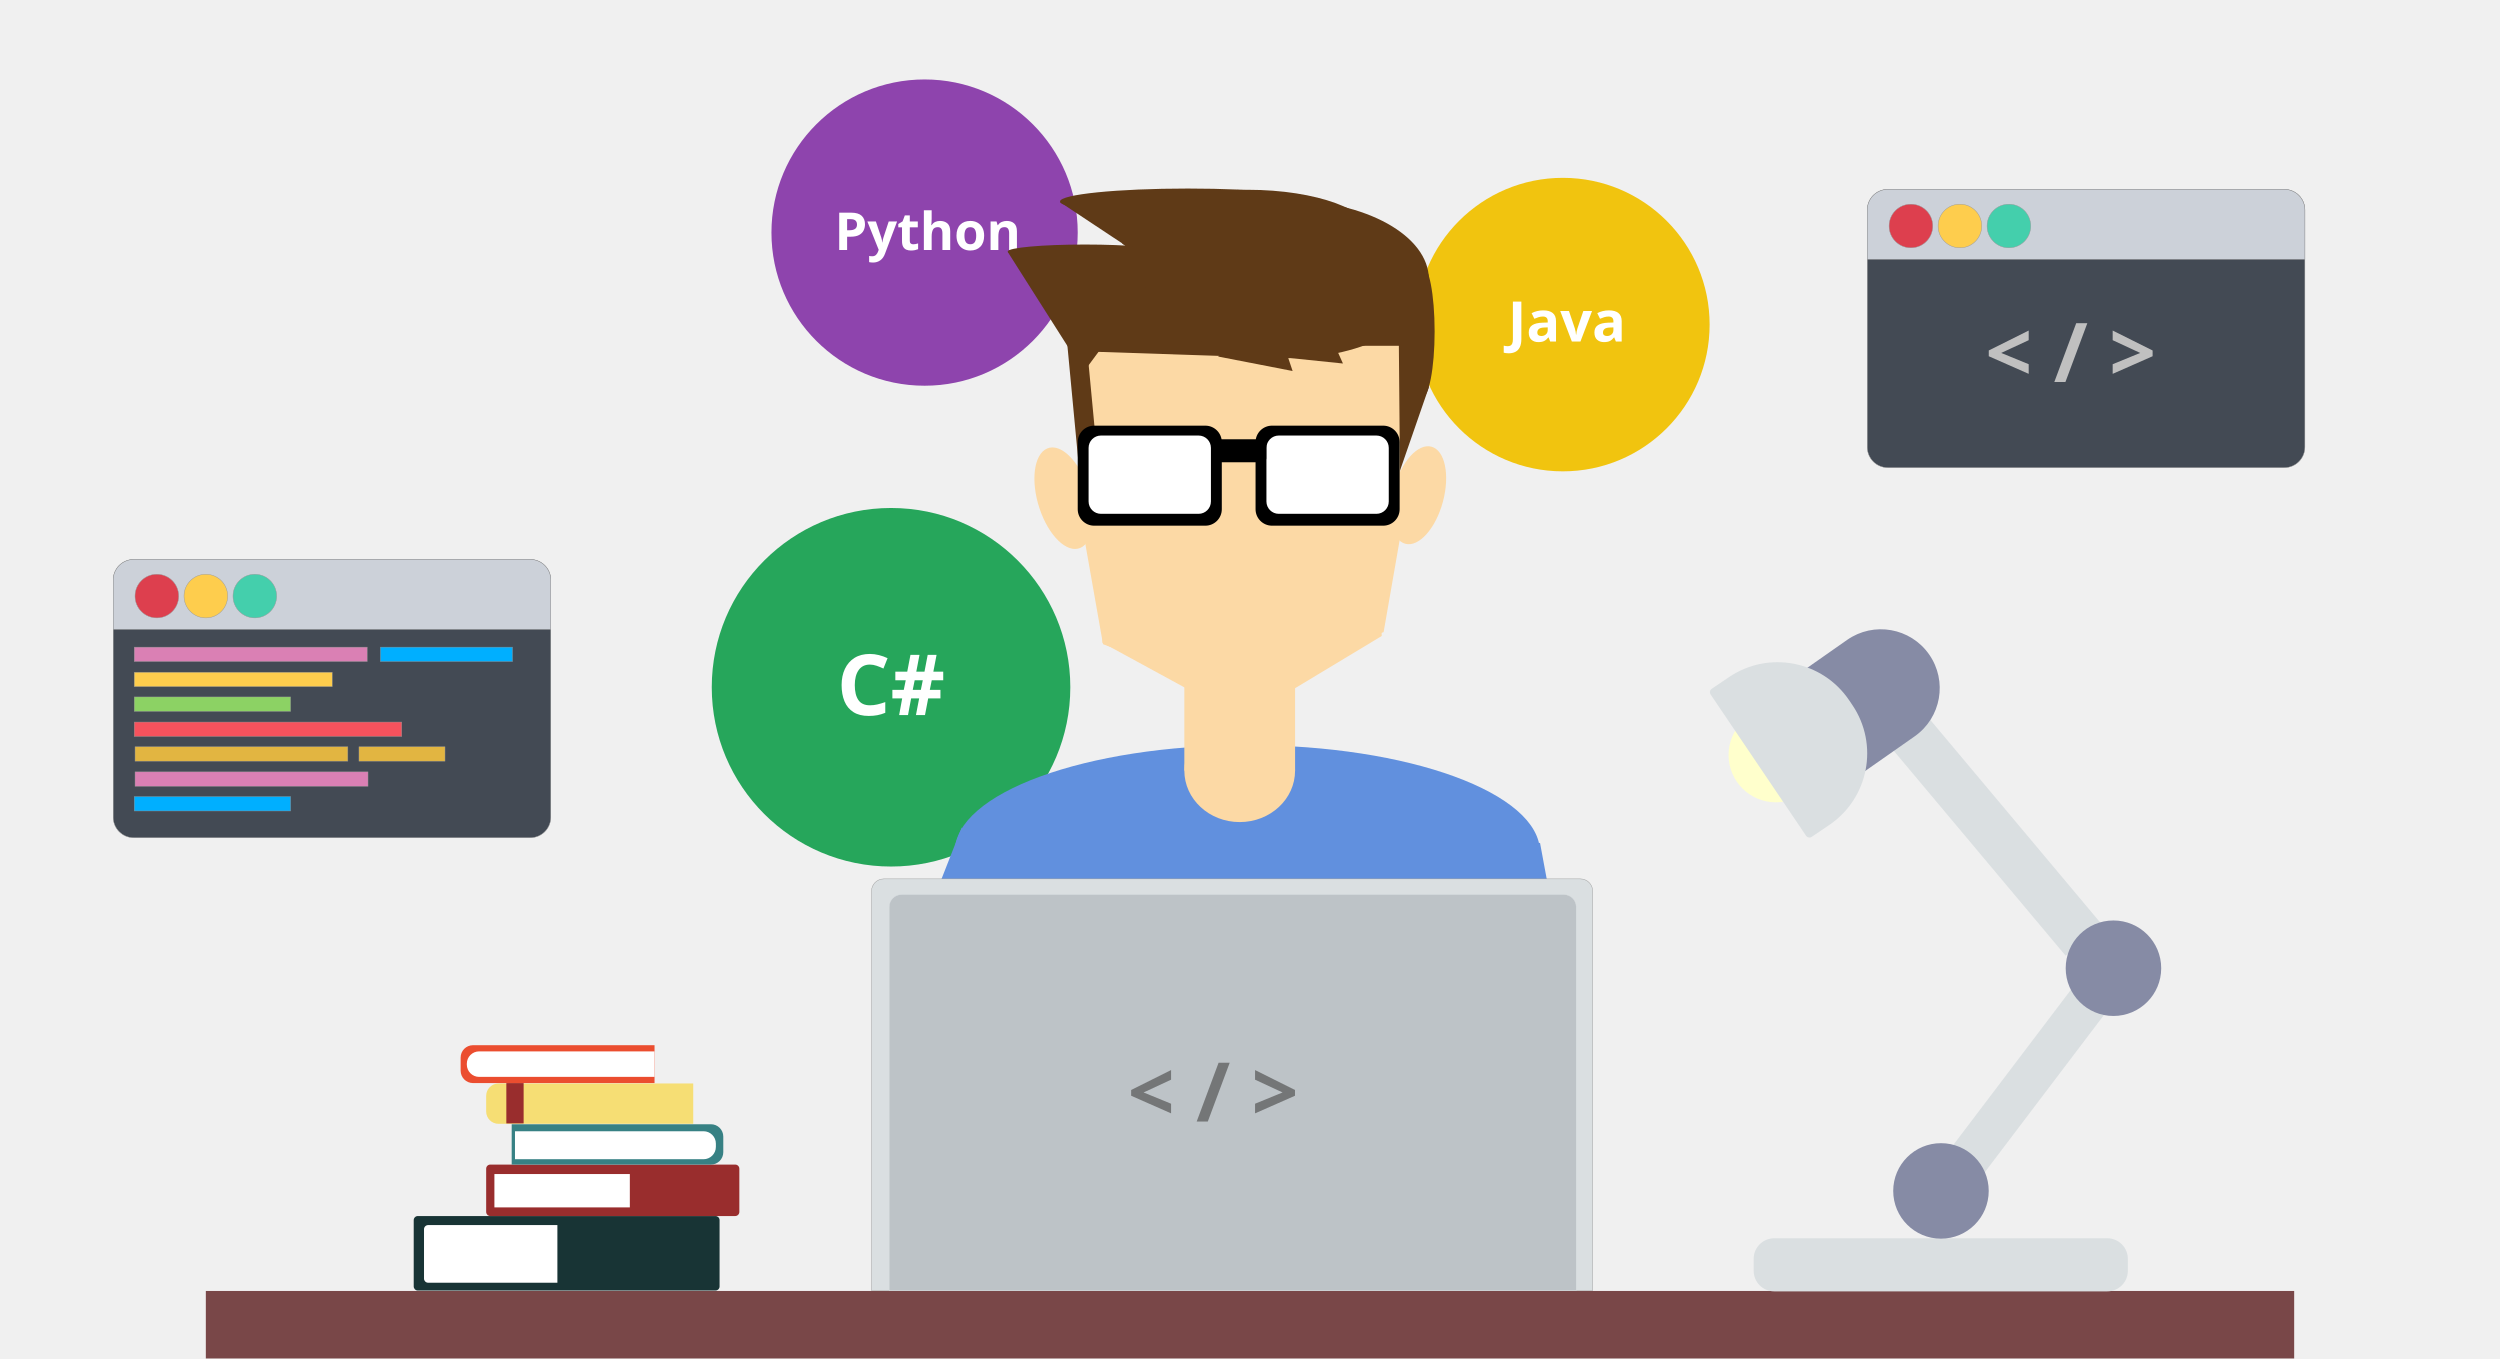
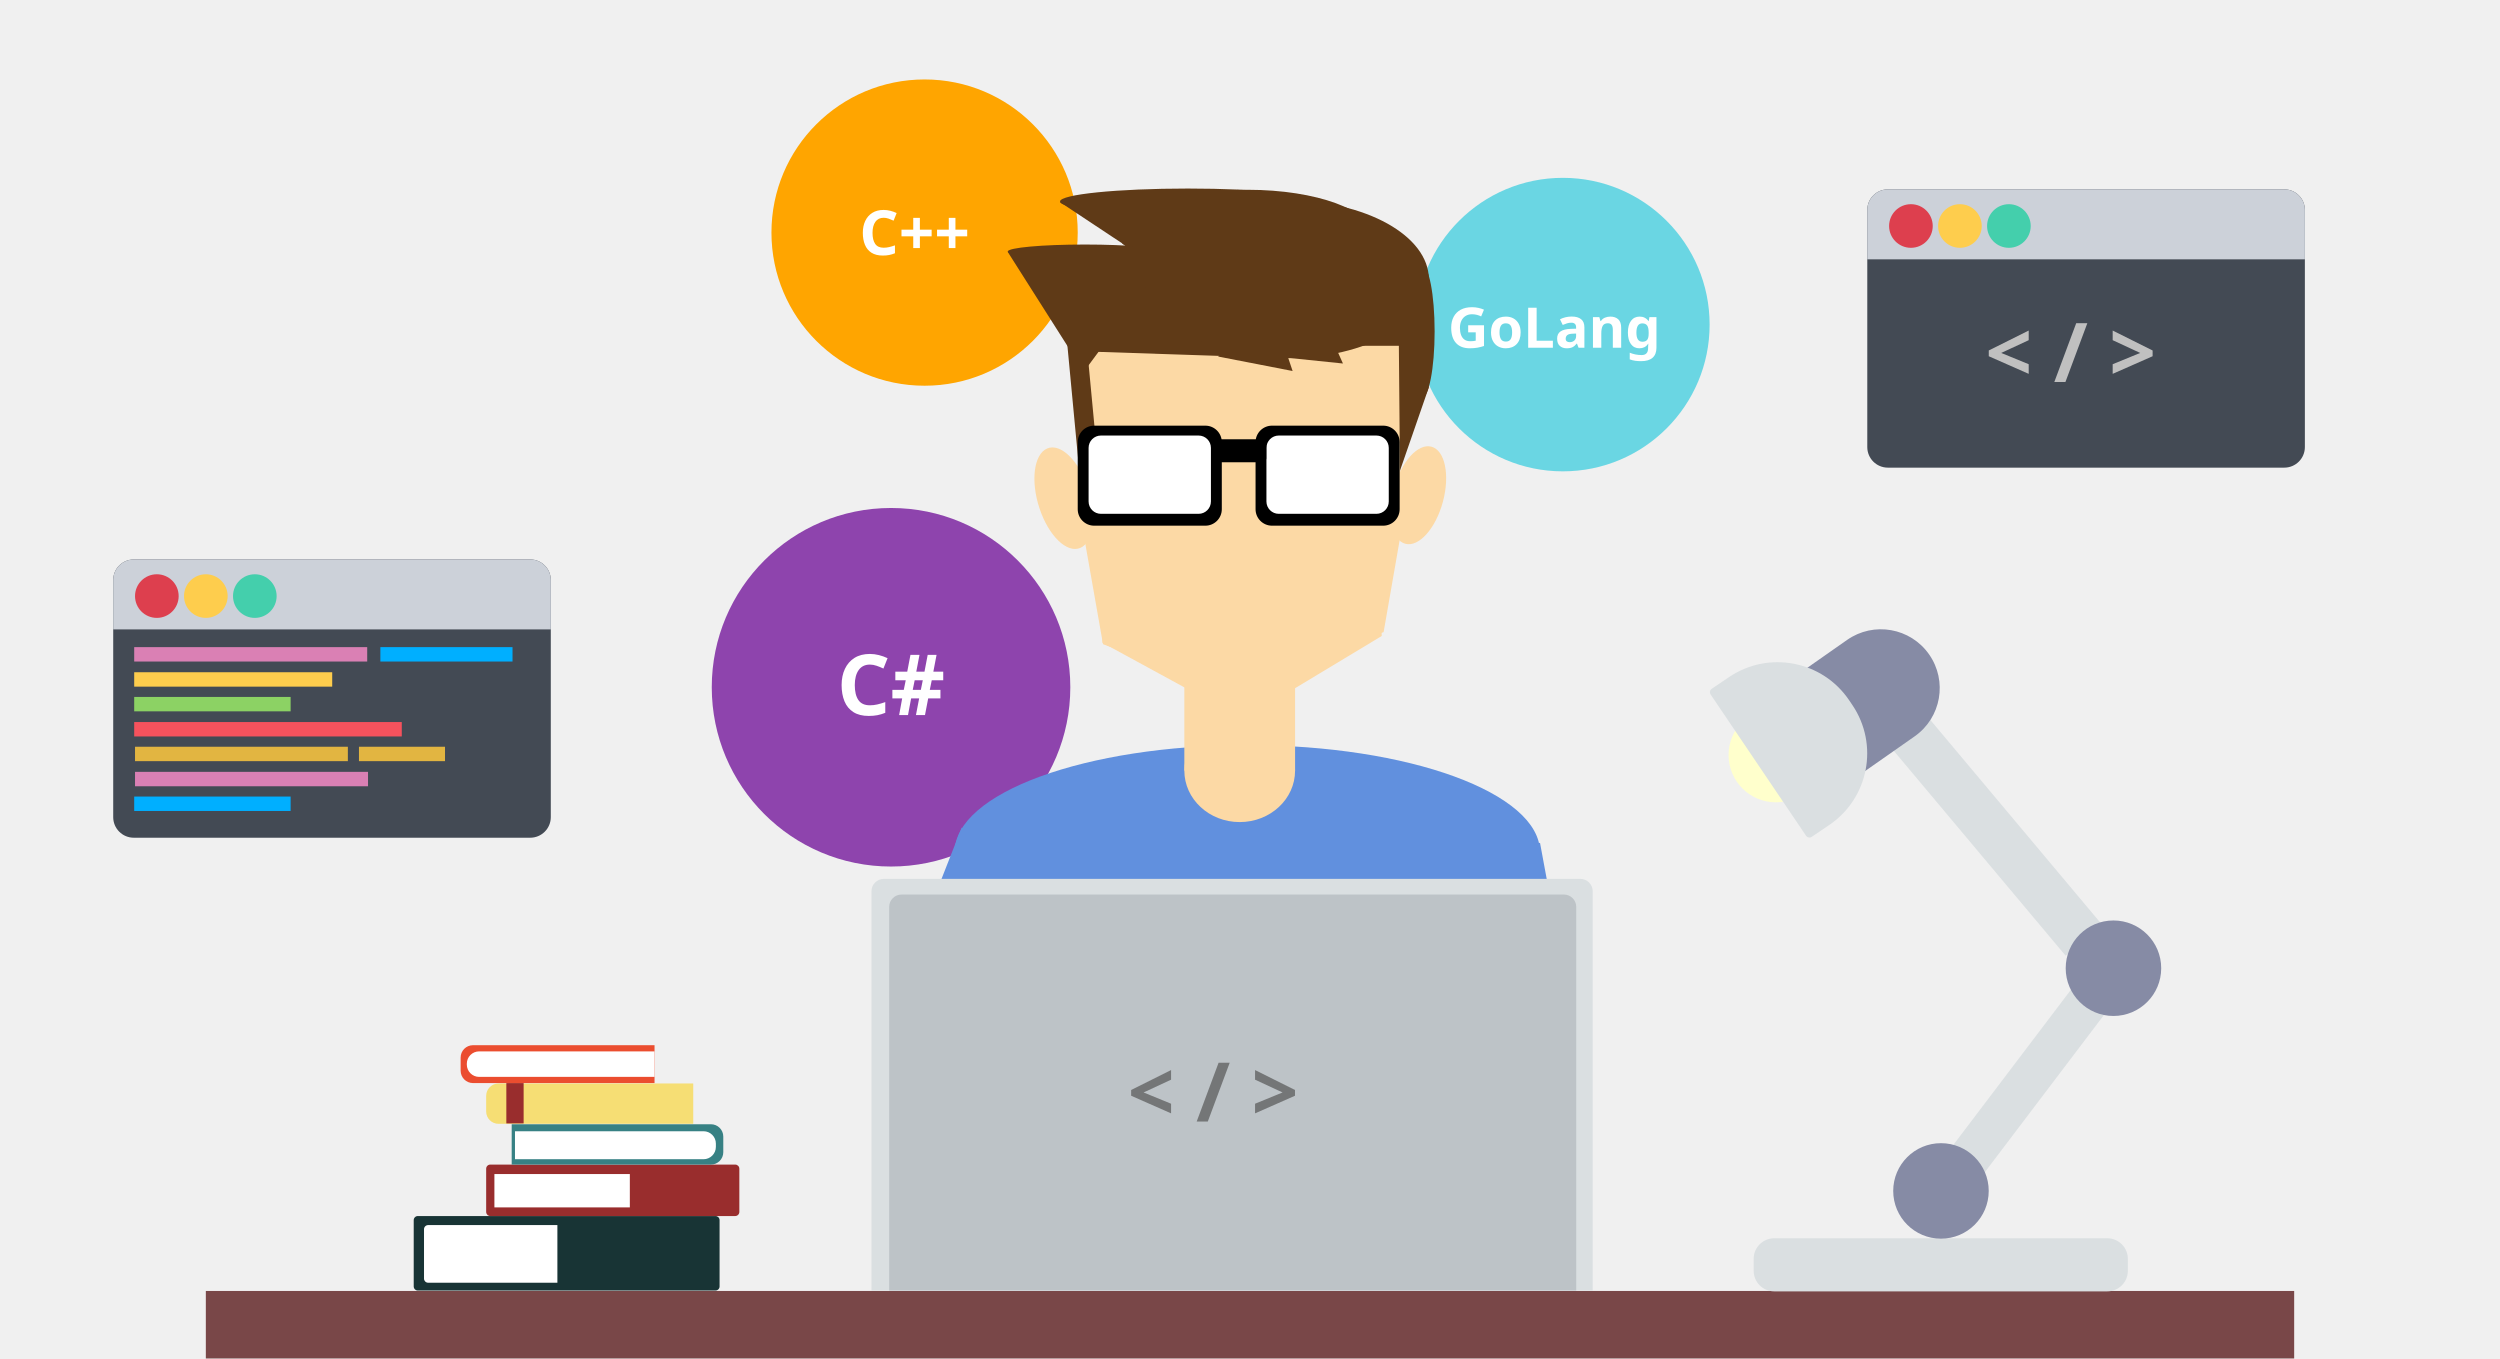
- <svg xmlns="http://www.w3.org/2000/svg" width="999.616" height="543.18" viewBox="0 0 6073 3300">
+ <svg xmlns="http://www.w3.org/2000/svg" width="1002.045" height="544.5" viewBox="0 0 6073 3300">
  <defs>
    <style>
      .cls-1 {
-         fill: #8e44ad;
-       }
- 
-       .cls-2, .cls-23, .cls-38 {
-         font-size: 200px;
+         fill: orange;
+       }
+ 
+       .cls-2 {
+         font-size: 237.803px;
      }

      .cls-14, .cls-2, .cls-4, .cls-6 {
        fill: #fff;
      }

-       .cls-2, .cls-23, .cls-38, .cls-4, .cls-6 {
+       .cls-2, .cls-22, .cls-37, .cls-4, .cls-6 {
        font-family: "Segoe UI";
      }

      .cls-2, .cls-4, .cls-6 {
        font-weight: 600;
      }

      .cls-3 {
-         fill: #26a65b;
+         fill: #8e44ad;
      }

      .cls-4 {
        font-size: 400px;
      }

      .cls-5 {
-         fill: #f1c40f;
+         fill: #6ad6e3;
      }

      .cls-6 {
        font-size: 250px;
+         text-anchor: middle;
      }

      .cls-7 {
        fill: #794748;
      }

-       .cls-21, .cls-8, .cls-9 {
+       .cls-8, .cls-9 {
        fill: #dadfe1;
      }

-       .cls-11, .cls-20, .cls-24, .cls-27, .cls-9 {
+       .cls-11, .cls-20, .cls-23, .cls-26, .cls-9 {
        fill-rule: evenodd;
      }

      .cls-10 {
        fill: #ffc;
      }

      .cls-11, .cls-12 {
        fill: #868ba5;
      }

      .cls-13 {
        fill: #183435;
      }

      .cls-15 {
        fill: #992d2d;
      }

      .cls-16 {
        fill: #378184;
      }

      .cls-17 {
        fill: #f6de74;
      }

      .cls-18 {
        fill: #eb4d2f;
      }

      .cls-19, .cls-20 {
        fill: #6190de;
      }

-       .cls-21, .cls-28, .cls-29, .cls-30, .cls-31, .cls-32, .cls-33, .cls-34, .cls-35, .cls-36, .cls-37 {
-         stroke: #959595;
-       }
- 
-       .cls-21, .cls-22, .cls-28, .cls-29, .cls-30, .cls-31, .cls-32, .cls-33, .cls-34, .cls-35, .cls-36, .cls-37 {
-         stroke-width: 1px;
+       .cls-21 {
+         fill: #bdc3c7;
+       }
+ 
+       .cls-22, .cls-37 {
+         font-size: 200px;
      }

      .cls-22 {
-         fill: #bdc3c7;
-         stroke: #dadfe1;
-       }
- 
-       .cls-23 {
        fill: #747677;
        font-weight: 800;
      }

-       .cls-24, .cls-25 {
+       .cls-23, .cls-24 {
        fill: #fcd9a5;
      }

-       .cls-26, .cls-27 {
+       .cls-25, .cls-26 {
        fill: #5f3a17;
      }

+       .cls-27 {
+         fill: #434a54;
+       }
+ 
      .cls-28 {
-         fill: #434a54;
+         fill: #ccd1d9;
      }

      .cls-29 {
-         fill: #ccd1d9;
+         fill: #dd3f4e;
      }

      .cls-30 {
-         fill: #dd3f4e;
+         fill: #fecd4d;
      }

      .cls-31 {
-         fill: #fecd4d;
+         fill: #44cfac;
      }

      .cls-32 {
-         fill: #44cfac;
+         fill: #da80b4;
      }

      .cls-33 {
-         fill: #da80b4;
+         fill: #00afff;
      }

      .cls-34 {
-         fill: #00afff;
+         fill: #8cd264;
      }

      .cls-35 {
-         fill: #8cd264;
+         fill: #f6525d;
      }

      .cls-36 {
-         fill: #f6525d;
+         fill: #e2b541;
      }

      .cls-37 {
-         fill: #e2b541;
-       }
- 
-       .cls-38 {
        fill: silver;
        font-weight: 700;
      }
    </style>
  </defs>
  <g id="Background">
    <g>
      <circle class="cls-1" cx="2246" cy="565" r="372" />
-       <text id="Python" class="cls-2" transform="translate(2027.21 607.292) scale(0.635)">Python</text>
+       <text id="C_" data-name="C++" class="cls-2" transform="translate(2087.211 619.291) scale(0.635)">C++</text>
    </g>
    <g>
      <circle class="cls-3" cx="2164.5" cy="1669.5" r="435.5" />
-       <text id="C_" data-name="C#" class="cls-4" transform="translate(2032.53 1737.117) scale(0.513)">C#</text>
+       <text id="C_2" data-name="C#" class="cls-4" transform="translate(2032.53 1737.117) scale(0.513)">C#</text>
    </g>
    <g>
      <circle class="cls-5" cx="3796.5" cy="788.5" r="356.5" />
-       <text id="Java" class="cls-6" transform="translate(3662.912 829.702) scale(0.544)">Java</text>
+       <text id="GoLang" class="cls-6" transform="translate(3775.912 844.701) scale(0.544)">
+         <tspan x="0">GoLang</tspan>
+       </text>
    </g>
  </g>
  <g id="Table">
    <rect class="cls-7" x="500" y="3136" width="5073" height="164" />
  </g>
  <g id="Lamp">
    <rect id="Rounded_Rectangle_10" data-name="Rounded Rectangle 10" class="cls-8" x="4260" y="3008" width="909" height="129" rx="50" ry="50" />
-     <path class="cls-9" d="M5053.36,2374.38l80.5,61-319.37,421.39-80.49-61Z" />
+     <path class="cls-9" d="M5053.36,2374.38l80.49,61-319.36,421.39-80.49-61Z" />
    <path class="cls-9" d="M4599.4,1822.76l89.05-74.69,418.35,498.78-89.05,74.69Z" />
    <circle class="cls-10" cx="4314" cy="1834" r="115" />
    <path id="Rounded_Rectangle_11" data-name="Rounded Rectangle 11" class="cls-11" d="M4686.11,1589.59a143,143,0,0,1-35.08,199.17l-134.32,94.09a143,143,0,0,1-164.09-234.25l134.33-94.09A143,143,0,0,1,4686.11,1589.59Z" />
    <path id="Rounded_Rectangle_12" data-name="Rounded Rectangle 12" class="cls-9" d="M4491.98,1701.09l7.83,11.6c64.93,96.1,39.66,226.64-56.44,291.57l-42.26,28.55a10,10,0,0,1-13.89-2.69l-231.76-343.05a10,10,0,0,1,2.68-13.88l42.26-28.55C4296.51,1579.71,4427.05,1604.98,4491.98,1701.09Z" />
    <circle class="cls-12" cx="4715" cy="2893" r="116" />
    <circle class="cls-12" cx="5134" cy="2352" r="116" />
  </g>
  <g id="Books">
    <g id="_1st_book" data-name="1st book">
      <rect id="Rounded_Rectangle_4" data-name="Rounded Rectangle 4" class="cls-13" x="1005" y="2954" width="743" height="181" rx="10" ry="10" />
      <path id="Rounded_Rectangle_5" data-name="Rounded Rectangle 5" class="cls-14" d="M1040,2976h314a0,0,0,0,1,0,0v140a0,0,0,0,1,0,0H1040a10,10,0,0,1-10-10V2986A10,10,0,0,1,1040,2976Z" />
    </g>
    <g id="_2nd_book" data-name="2nd book">
      <rect id="Rounded_Rectangle_6" data-name="Rounded Rectangle 6" class="cls-15" x="1181" y="2829" width="615" height="125" rx="10" ry="10" />
      <rect id="Rounded_Rectangle_7" data-name="Rounded Rectangle 7" class="cls-14" x="1201" y="2852" width="329" height="81" />
    </g>
    <g id="_3rd_book" data-name="3rd book">
      <path id="Rounded_Rectangle_8" data-name="Rounded Rectangle 8" class="cls-16" d="M1243,2731h484a30,30,0,0,1,30,30v38a30,30,0,0,1-30,30H1243a0,0,0,0,1,0,0v-98A0,0,0,0,1,1243,2731Z" />
      <path id="Rounded_Rectangle_8-2" data-name="Rounded Rectangle 8" class="cls-14" d="M1251,2748h458a30,30,0,0,1,30,30v8a30,30,0,0,1-30,30H1251a0,0,0,0,1,0,0v-68A0,0,0,0,1,1251,2748Z" />
    </g>
    <g id="_4th_book" data-name="4th book">
      <path id="Rounded_Rectangle_8-3" data-name="Rounded Rectangle 8" class="cls-17" d="M1211,2632h473a0,0,0,0,1,0,0v98a0,0,0,0,1,0,0H1211a30,30,0,0,1-30-30v-38A30,30,0,0,1,1211,2632Z" />
      <rect class="cls-15" x="1230" y="2631" width="42" height="98" />
    </g>
    <g id="_5h_book" data-name="5h book">
      <path id="Rounded_Rectangle_9" data-name="Rounded Rectangle 9" class="cls-18" d="M1149,2539h441a0,0,0,0,1,0,0v92a0,0,0,0,1,0,0H1149a30,30,0,0,1-30-30v-32A30,30,0,0,1,1149,2539Z" />
    </g>
    <path id="Rounded_Rectangle_9-2" data-name="Rounded Rectangle 9" class="cls-14" d="M1164,2554h426a0,0,0,0,1,0,0v62a0,0,0,0,1,0,0H1164a30,30,0,0,1-30-30v-2A30,30,0,0,1,1164,2554Z" />
  </g>
  <g id="Body">
    <ellipse class="cls-19" cx="3030" cy="2070" rx="711" ry="260" />
    <path class="cls-20" d="M2335.97,2010.68L2624,2123.77l-100.87,256.9L2235.1,2267.59Z" />
    <path class="cls-20" d="M3520.75,2088.24L3741,2047.4l32.82,176.98-220.25,40.84Z" />
  </g>
  <g id="Laptop">
-     <path id="Rounded_Rectangle_15" data-name="Rounded Rectangle 15" class="cls-21" d="M2147,2135H3839a30,30,0,0,1,30,30v970a0,0,0,0,1,0,0H2117a0,0,0,0,1,0,0V2165A30,30,0,0,1,2147,2135Z" />
-     <path id="Rounded_Rectangle_1" data-name="Rounded Rectangle 1" class="cls-22" d="M2190,2173H3799a30,30,0,0,1,30,30v932a0,0,0,0,1,0,0H2160a0,0,0,0,1,0,0V2203A30,30,0,0,1,2190,2173Z" />
-     <text id="_" data-name="&lt; / &gt;" class="cls-23" transform="translate(2739.196 2724.378)">&lt; / &gt;</text>
+     <path id="Rounded_Rectangle_15" data-name="Rounded Rectangle 15" class="cls-8" d="M2147,2135H3839a30,30,0,0,1,30,30v970a0,0,0,0,1,0,0H2117a0,0,0,0,1,0,0V2165A30,30,0,0,1,2147,2135Z" />
+     <path id="Rounded_Rectangle_1" data-name="Rounded Rectangle 1" class="cls-21" d="M2190,2173H3799a30,30,0,0,1,30,30v932a0,0,0,0,1,0,0H2160a0,0,0,0,1,0,0V2203A30,30,0,0,1,2190,2173Z" />
+     <text id="_" data-name="&lt; / &gt;" class="cls-22" transform="translate(2739.196 2724.378)">&lt; / &gt;</text>
  </g>
  <g id="Head">
-     <path class="cls-24" d="M2630.14,883L2815,887.383l-6.15,297.607-184.86-4.38Z" />
-     <ellipse class="cls-25" cx="2670.5" cy="888" rx="40.5" ry="34" />
-     <path id="Polygon_1" data-name="Polygon 1" class="cls-24" d="M3356.44,1545.01l-336.38,202.65-342.04-186.38-5.66-389.02,336.38-202.653,342.04,186.373ZM3075,1040h315a10,10,0,0,1,10,10v183a10,10,0,0,1-10,10H3075a10,10,0,0,1-10-10V1050A10,10,0,0,1,3075,1040Z" />
-     <rect class="cls-25" x="2877" y="1625" width="269" height="247" />
-     <ellipse class="cls-25" cx="3011.5" cy="1872" rx="134.5" ry="125" />
-     <path class="cls-24" d="M3477.26,1085.1c32.89,8.84,45.34,68.8,27.8,133.93s-58.43,110.73-91.32,101.89-45.34-68.81-27.8-133.93S3444.36,1076.25,3477.26,1085.1Z" />
-     <path class="cls-24" d="M2543.89,1089.43c32.51-13.7,76.84,29.28,99.01,96s13.79,131.91-18.71,145.6-76.84-29.29-99.01-96S2511.39,1103.12,2543.89,1089.43Z" />
-     <path id="Polygon_2" data-name="Polygon 2" class="cls-24" d="M3022.77,1693.6l-343.35-128.73-70.25-398.6,273.12-269.856,343.36,128.736,70.24,398.59Z" />
-     <path id="Polygon_3" data-name="Polygon 3" class="cls-24" d="M3361.07,1535.54L3019.5,1660.62l-279.09-233.2,62.49-358.27,341.58-125.073,279.08,233.193Z" />
-     <rect class="cls-25" x="2633" y="714" width="769" height="446" />
+     <path class="cls-23" d="M2630.14,883L2815,887.383l-6.15,297.607-184.86-4.38Z" />
+     <ellipse class="cls-24" cx="2670.5" cy="888" rx="40.5" ry="34" />
+     <path id="Polygon_1" data-name="Polygon 1" class="cls-23" d="M3356.44,1545.01l-336.38,202.65-342.04-186.38-5.66-389.02,336.38-202.653,342.04,186.373ZM3075,1040h315a10,10,0,0,1,10,10v183a10,10,0,0,1-10,10H3075a10,10,0,0,1-10-10V1050A10,10,0,0,1,3075,1040Z" />
+     <rect class="cls-24" x="2877" y="1625" width="269" height="247" />
+     <ellipse class="cls-24" cx="3011.5" cy="1872" rx="134.5" ry="125" />
+     <path class="cls-23" d="M3477.26,1085.09c32.89,8.85,45.34,68.81,27.8,133.93s-58.43,110.74-91.32,101.9-45.34-68.81-27.8-133.93S3444.36,1076.25,3477.26,1085.09Z" />
+     <path class="cls-23" d="M2543.89,1089.43c32.51-13.7,76.84,29.28,99.01,96s13.79,131.91-18.71,145.6-76.84-29.29-99.01-96S2511.39,1103.12,2543.89,1089.43Z" />
+     <path id="Polygon_2" data-name="Polygon 2" class="cls-23" d="M3022.77,1693.6l-343.35-128.73-70.25-398.6,273.12-269.856,343.36,128.736,70.24,398.59Z" />
+     <path id="Polygon_3" data-name="Polygon 3" class="cls-23" d="M3361.07,1535.54L3019.5,1660.62l-279.09-233.2,62.49-358.27,341.58-125.073,279.08,233.193Z" />
+     <rect class="cls-24" x="2633" y="714" width="769" height="446" />
  </g>
  <g id="Hair">
-     <ellipse class="cls-26" cx="2885.5" cy="489.5" rx="310.5" ry="31.5" />
-     <ellipse class="cls-26" cx="3030.5" cy="572.5" rx="303.5" ry="111.5" />
-     <path id="Polygon_10" data-name="Polygon 10" class="cls-27" d="M3140,901.26l-180.78-35.115L3080.42,723.4Z" />
-     <path id="Polygon_9" data-name="Polygon 9" class="cls-27" d="M3262.28,883.03l-148.92-15.348,87.63-121.472Z" />
-     <path class="cls-27" d="M2725.65,591.034l13.14-16.38,16.38,13.141-13.14,16.38Z" />
-     <path class="cls-27" d="M2650.47,684.005l479.52,16.051-6.47,169.949-479.51-16.051Z" />
-     <path id="Polygon_7" data-name="Polygon 7" class="cls-27" d="M3397.4,757.525l73.49,183.529-70.12,202.436Z" />
-     <ellipse class="cls-26" cx="2635.5" cy="611" rx="187.5" ry="17" />
-     <path id="Polygon_6" data-name="Polygon 6" class="cls-27" d="M2632.78,903.01L2448.01,611.978l391.99,10.9Z" />
-     <path class="cls-27" d="M2591.59,825.264l46.79-4.422,30.18,319.4-46.79,4.42Z" />
-     <rect class="cls-26" x="3288" y="772" width="136" height="68" />
-     <ellipse class="cls-26" cx="3421" cy="797.5" rx="19" ry="21.5" />
-     <ellipse class="cls-26" cx="3453.5" cy="805" rx="31.5" ry="162" />
-     <ellipse class="cls-26" cx="3127" cy="678.5" rx="344" ry="191.5" />
-     <path id="Polygon_5" data-name="Polygon 5" class="cls-27" d="M2730.27,594L2575,491.062l279.02-8.055Z" />
+     <ellipse class="cls-25" cx="2885.5" cy="489.5" rx="310.5" ry="31.5" />
+     <ellipse class="cls-25" cx="3030.5" cy="572.5" rx="303.5" ry="111.5" />
+     <path id="Polygon_10" data-name="Polygon 10" class="cls-26" d="M3140,901.26l-180.78-35.115L3080.42,723.4Z" />
+     <path id="Polygon_9" data-name="Polygon 9" class="cls-26" d="M3262.28,883.03l-148.92-15.348,87.63-121.472Z" />
+     <path class="cls-26" d="M2725.65,591.034l13.14-16.38,16.38,13.141-13.14,16.38Z" />
+     <path class="cls-26" d="M2650.47,684.005l479.52,16.051-6.47,169.949-479.51-16.051Z" />
+     <path id="Polygon_7" data-name="Polygon 7" class="cls-26" d="M3397.4,757.525l73.49,183.529-70.12,202.436Z" />
+     <ellipse class="cls-25" cx="2635.5" cy="611" rx="187.5" ry="17" />
+     <path id="Polygon_6" data-name="Polygon 6" class="cls-26" d="M2632.78,903.01L2448.01,611.978l391.99,10.9Z" />
+     <path class="cls-26" d="M2591.59,825.264l46.79-4.422,30.18,319.4-46.79,4.42Z" />
+     <rect class="cls-25" x="3288" y="772" width="136" height="68" />
+     <ellipse class="cls-25" cx="3421" cy="797.5" rx="19" ry="21.5" />
+     <ellipse class="cls-25" cx="3453.5" cy="805" rx="31.5" ry="162" />
+     <ellipse class="cls-25" cx="3127" cy="678.5" rx="344" ry="191.5" />
+     <path id="Polygon_5" data-name="Polygon 5" class="cls-26" d="M2730.27,594L2575,491.062l279.02-8.055Z" />
  </g>
  <g id="Glasses">
    <g id="Left">
      <rect id="Rounded_Rectangle_2" data-name="Rounded Rectangle 2" x="3050" y="1034" width="350" height="243" rx="40" ry="40" />
      <rect id="Rounded_Rectangle_2-2" data-name="Rounded Rectangle 2" class="cls-14" x="3076.41" y="1058" width="297.18" height="190.19" rx="30" ry="30" />
    </g>
    <g id="Right">
      <rect id="Rounded_Rectangle_2-3" data-name="Rounded Rectangle 2" x="2618" y="1034" width="350" height="243" rx="40" ry="40" />
      <rect id="Rounded_Rectangle_2-4" data-name="Rounded Rectangle 2" class="cls-14" x="2644.41" y="1058" width="297.18" height="190.19" rx="30" ry="30" />
    </g>
    <rect id="Rounded_Rectangle_3" data-name="Rounded Rectangle 3" x="2942" y="1067" width="134" height="56" rx="10" ry="10" />
  </g>
  <g id="Left_Window" data-name="Left Window">
    <g id="Window">
      <g>
-         <rect id="Rounded_Rectangle_13" data-name="Rounded Rectangle 13" class="cls-28" x="275" y="1359" width="1063" height="676" rx="50" ry="50" />
-         <path id="Rounded_Rectangle_14" data-name="Rounded Rectangle 14" class="cls-29" d="M325,1359h963a50,50,0,0,1,50,50v120a0,0,0,0,1,0,0H275a0,0,0,0,1,0,0V1409A50,50,0,0,1,325,1359Z" />
-       </g>
-       <g>
-         <circle class="cls-30" cx="381" cy="1448" r="53" />
-         <circle class="cls-31" cx="500" cy="1448" r="53" />
-         <circle class="cls-32" cx="619" cy="1448" r="53" />
-       </g>
-     </g>
-     <rect class="cls-33" x="326" y="1572" width="566" height="35" />
-     <rect class="cls-33" x="328" y="1875" width="566" height="35" />
-     <rect class="cls-34" x="924" y="1572" width="321" height="35" />
-     <rect class="cls-34" x="326" y="1935" width="380" height="35" />
-     <rect class="cls-31" x="326" y="1633" width="481" height="35" />
-     <rect class="cls-35" x="326" y="1693" width="380" height="35" />
-     <rect class="cls-36" x="326" y="1754" width="650" height="35" />
-     <rect class="cls-37" x="328" y="1814" width="517" height="35" />
-     <rect class="cls-37" x="872" y="1814" width="209" height="35" />
+         <rect id="Rounded_Rectangle_13" data-name="Rounded Rectangle 13" class="cls-27" x="275" y="1359" width="1063" height="676" rx="50" ry="50" />
+         <path id="Rounded_Rectangle_14" data-name="Rounded Rectangle 14" class="cls-28" d="M325,1359h963a50,50,0,0,1,50,50v120a0,0,0,0,1,0,0H275a0,0,0,0,1,0,0V1409A50,50,0,0,1,325,1359Z" />
+       </g>
+       <g>
+         <circle class="cls-29" cx="381" cy="1448" r="53" />
+         <circle class="cls-30" cx="500" cy="1448" r="53" />
+         <circle class="cls-31" cx="619" cy="1448" r="53" />
+       </g>
+     </g>
+     <rect class="cls-32" x="326" y="1572" width="566" height="35" />
+     <rect class="cls-32" x="328" y="1875" width="566" height="35" />
+     <rect class="cls-33" x="924" y="1572" width="321" height="35" />
+     <rect class="cls-33" x="326" y="1935" width="380" height="35" />
+     <rect class="cls-30" x="326" y="1633" width="481" height="35" />
+     <rect class="cls-34" x="326" y="1693" width="380" height="35" />
+     <rect class="cls-35" x="326" y="1754" width="650" height="35" />
+     <rect class="cls-36" x="328" y="1814" width="517" height="35" />
+     <rect class="cls-36" x="872" y="1814" width="209" height="35" />
  </g>
  <g id="Right_Window" data-name="Right Window">
    <g id="Window-2" data-name="Window">
      <g>
-         <rect id="Rounded_Rectangle_13-2" data-name="Rounded Rectangle 13" class="cls-28" x="4536" y="460" width="1063" height="676" rx="50" ry="50" />
-         <path id="Rounded_Rectangle_14-2" data-name="Rounded Rectangle 14" class="cls-29" d="M4586,460h963a50,50,0,0,1,50,50V630a0,0,0,0,1,0,0H4536a0,0,0,0,1,0,0V510A50,50,0,0,1,4586,460Z" />
-       </g>
-       <g>
-         <circle class="cls-30" cx="4642" cy="549" r="53" />
-         <circle class="cls-31" cx="4761" cy="549" r="53" />
-         <circle class="cls-32" cx="4880" cy="549" r="53" />
-       </g>
-       <text id="_2" data-name="&lt; / &gt;" class="cls-38" x="4822.527" y="927.96">&lt; / &gt;</text>
+         <rect id="Rounded_Rectangle_13-2" data-name="Rounded Rectangle 13" class="cls-27" x="4536" y="460" width="1063" height="676" rx="50" ry="50" />
+         <path id="Rounded_Rectangle_14-2" data-name="Rounded Rectangle 14" class="cls-28" d="M4586,460h963a50,50,0,0,1,50,50V630a0,0,0,0,1,0,0H4536a0,0,0,0,1,0,0V510A50,50,0,0,1,4586,460Z" />
+       </g>
+       <g>
+         <circle class="cls-29" cx="4642" cy="549" r="53" />
+         <circle class="cls-30" cx="4761" cy="549" r="53" />
+         <circle class="cls-31" cx="4880" cy="549" r="53" />
+       </g>
+       <text id="_2" data-name="&lt; / &gt;" class="cls-37" x="4822.527" y="927.96">&lt; / &gt;</text>
    </g>
  </g>
</svg>
